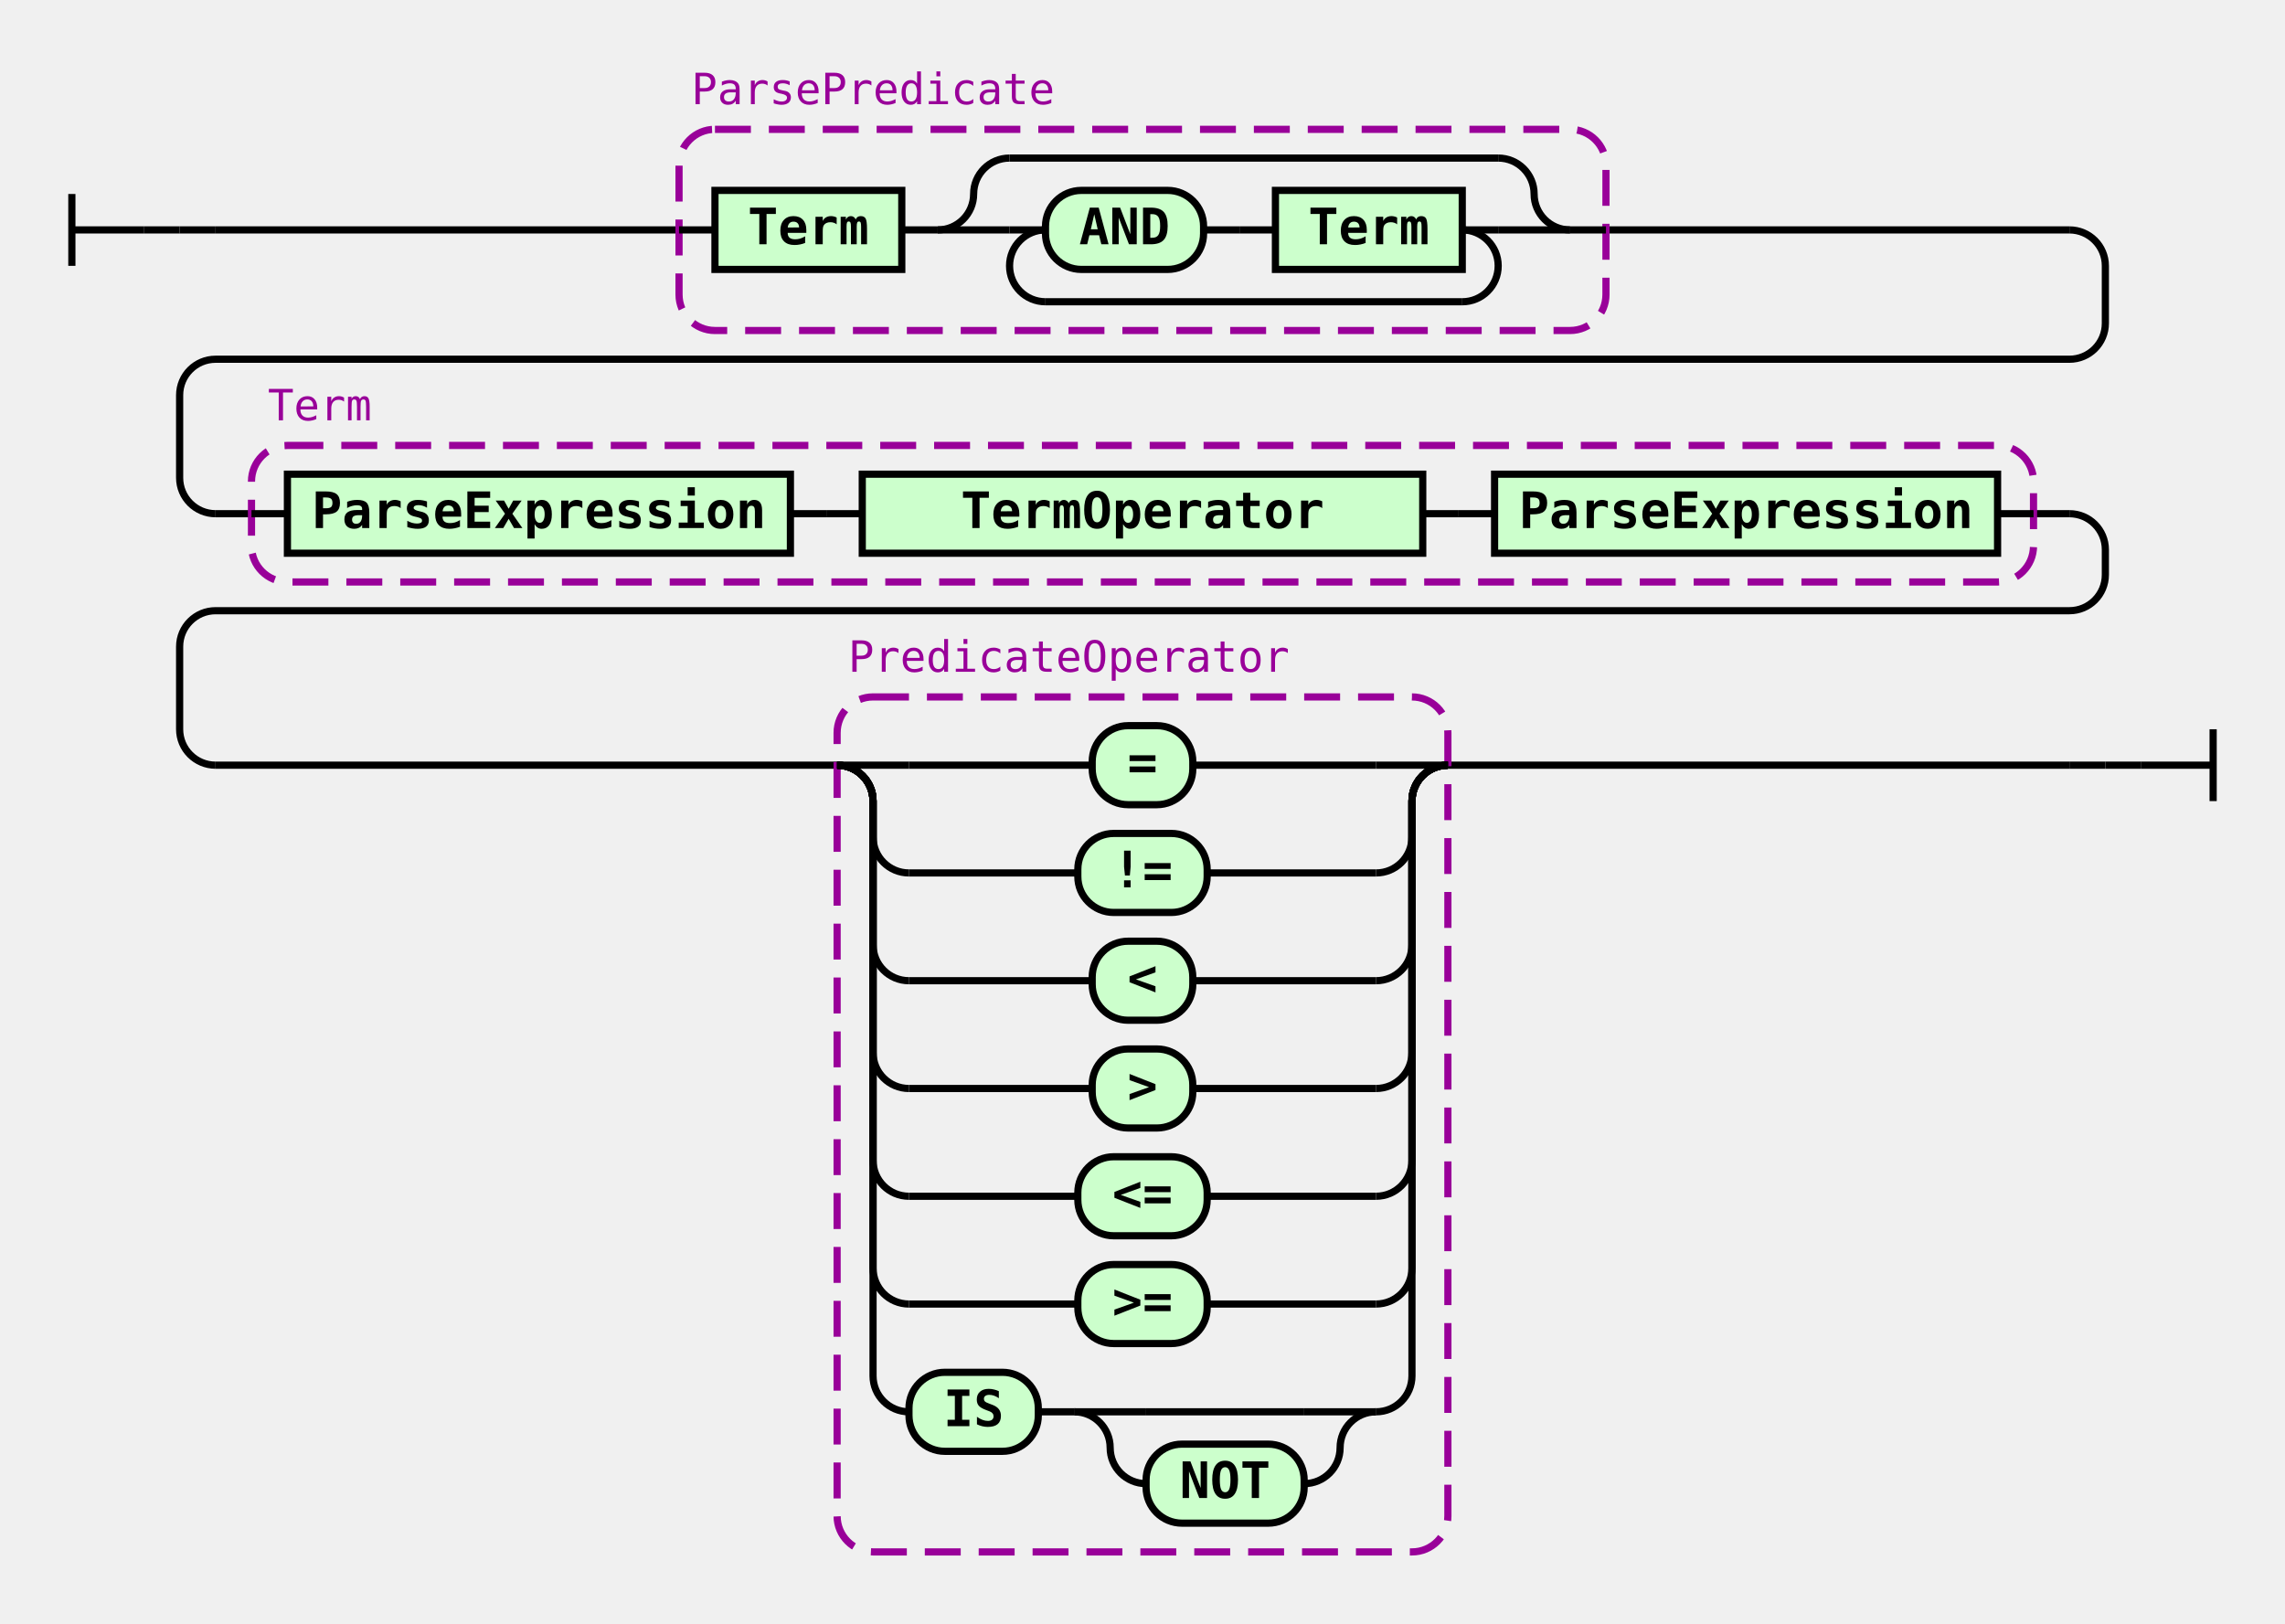
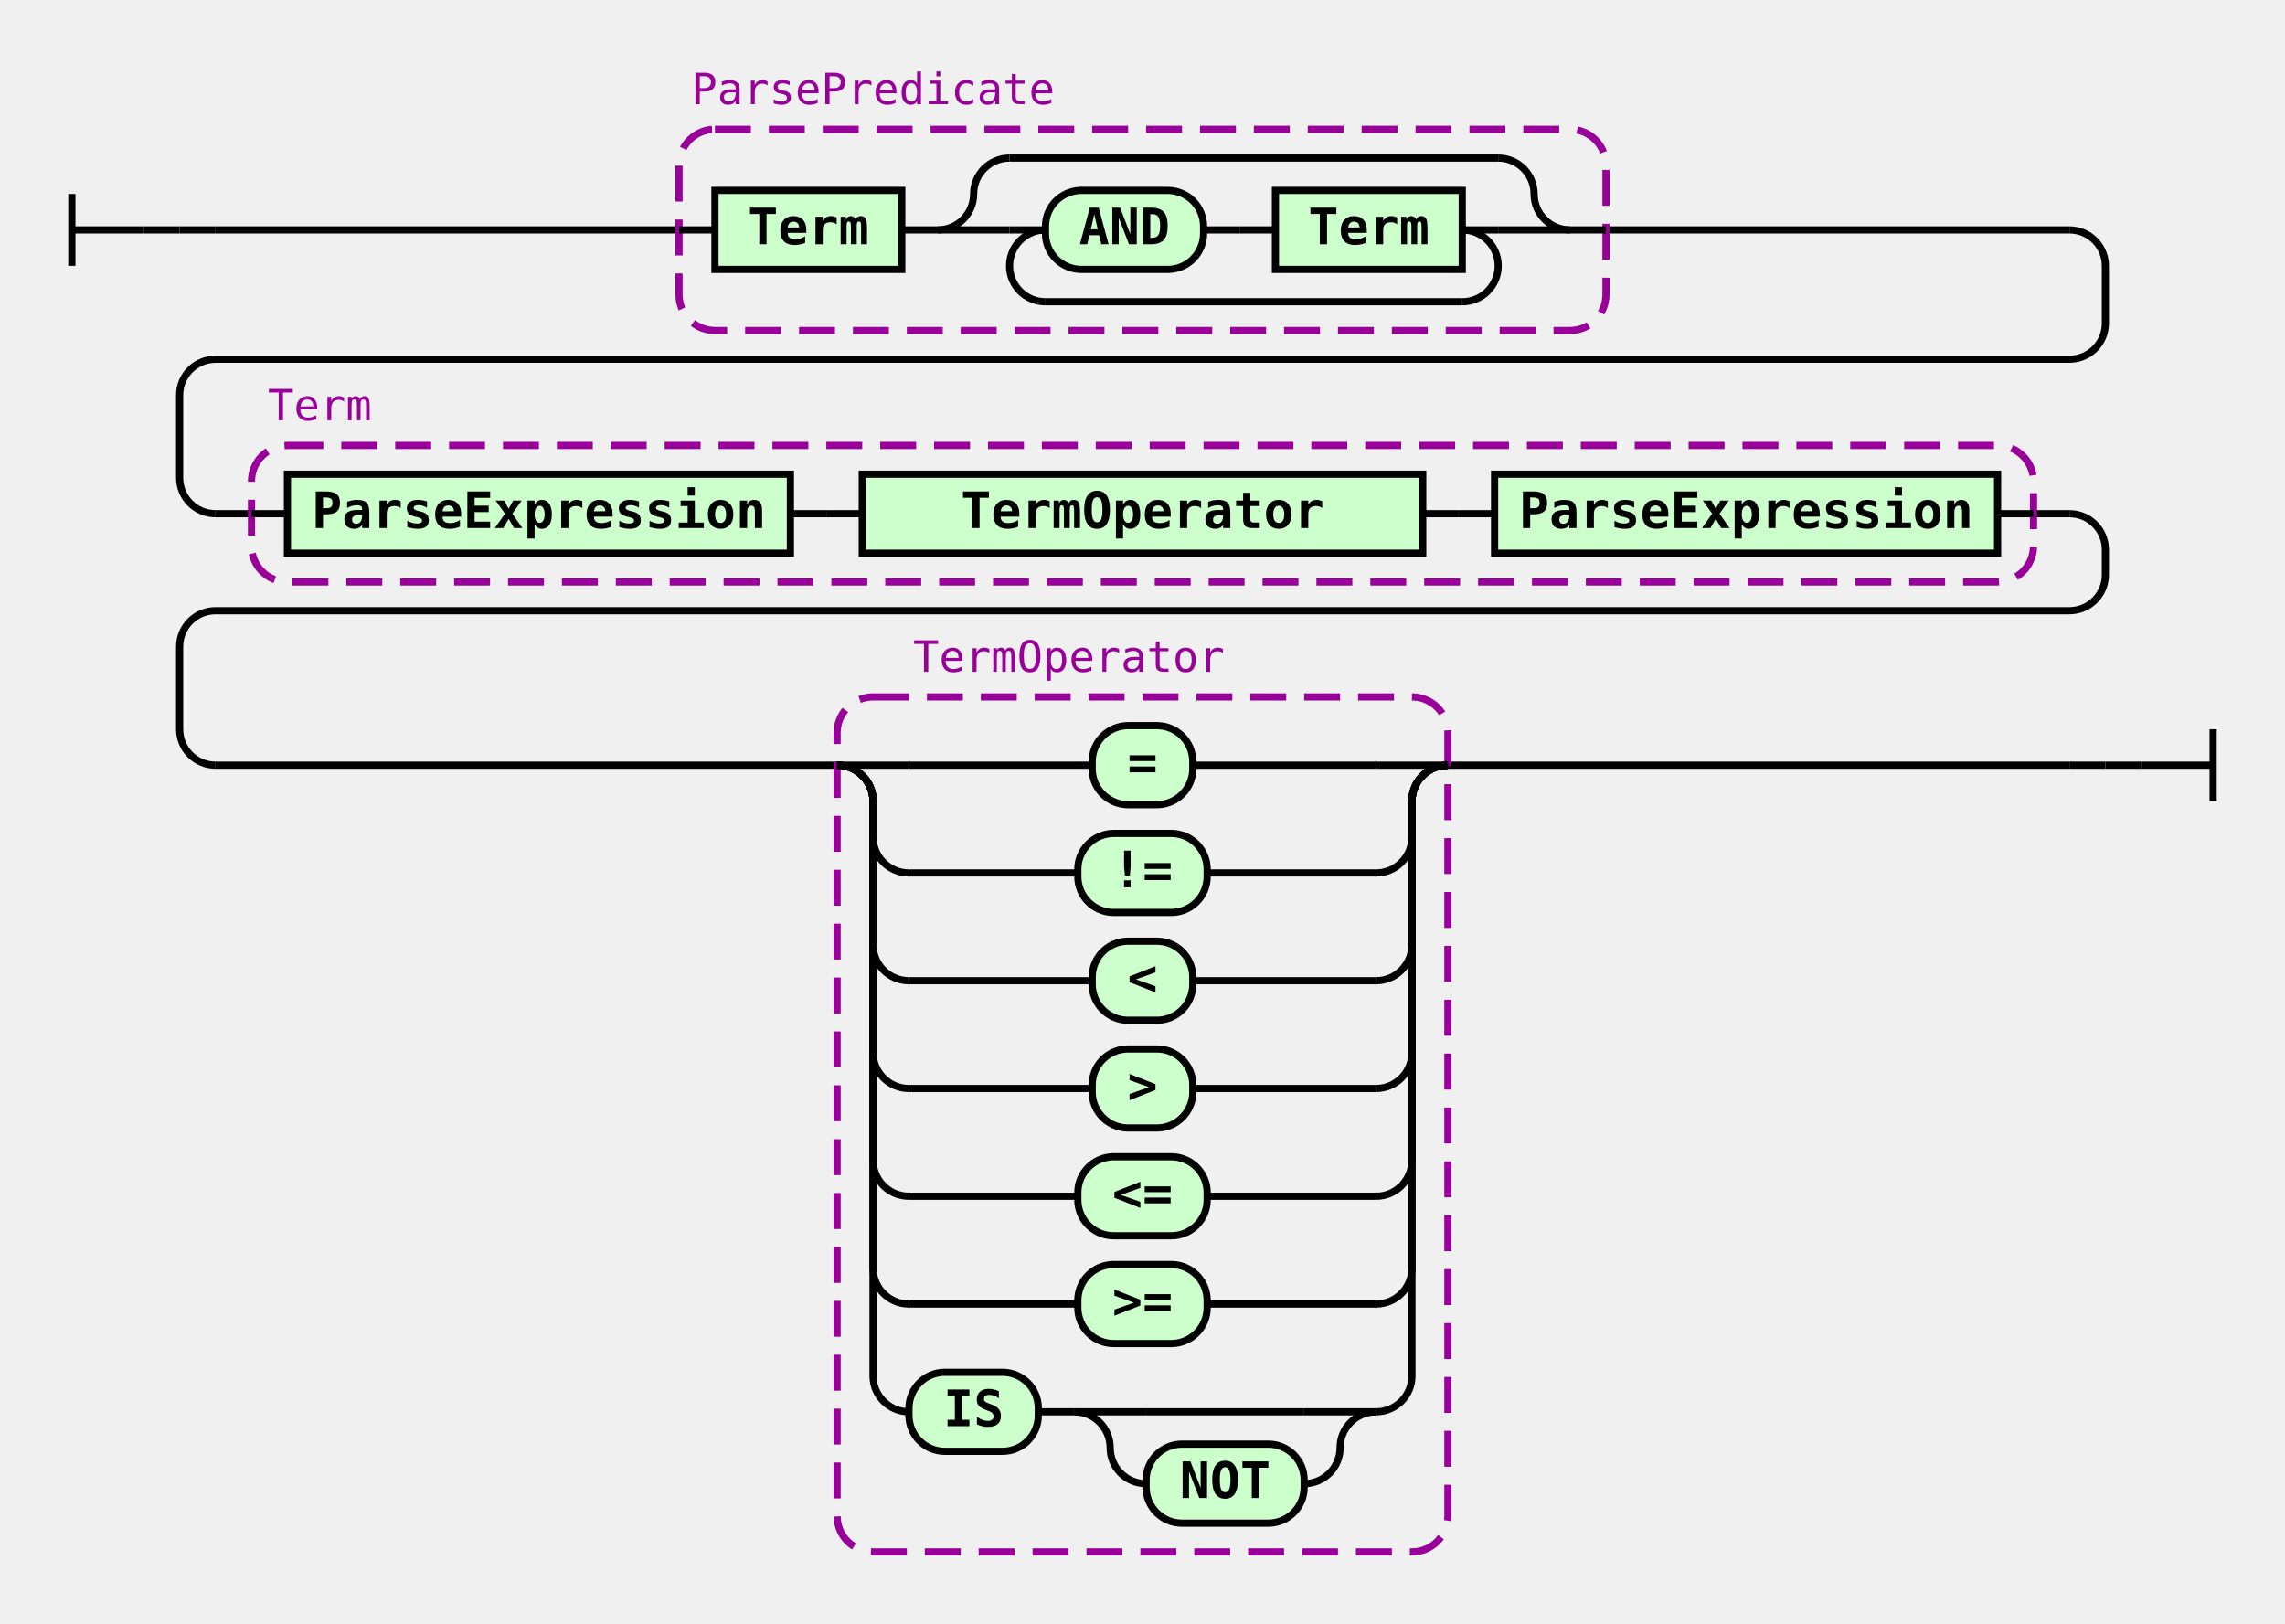
<svg xmlns="http://www.w3.org/2000/svg" class="railroad-diagram" width="636" height="452" viewBox="0 0 636 452">
  <g>
    <g>
      <path d="M20 54v20m0 -10h20" />
    </g>
    <path d="M40 64h10" />
    <g>
      <path d="M50 64h0" />
      <path d="M50 64h10" />
      <g>
        <path d="M60 64h129" />
        <path d="M447 64h129" />
        <rect x="189" y="36" width="258" height="56" rx="10" ry="10" class="group-box" />
        <g>
          <path d="M189 64h10" />
          <path d="M437 64h10" />
          <g class="non-terminal ">
            <path d="M199 64h0" />
            <path d="M251 64h0" />
            <rect x="199" y="53" width="52" height="22" />
            <text x="225" y="68">Term</text>
          </g>
          <path d="M251 64h10" />
          <g>
            <path d="M261 64h0" />
            <path d="M437 64h0" />
            <path d="M261 64a10 10 0 0 0 10 -10v0a10 10 0 0 1 10 -10" />
            <g>
              <path d="M281 44h136" />
            </g>
            <path d="M417 44a10 10 0 0 1 10 10v0a10 10 0 0 0 10 10" />
            <path d="M261 64h20" />
            <g>
              <path d="M281 64h0" />
              <path d="M417 64h0" />
              <path d="M281 64h10" />
              <g>
                <path d="M291 64h0" />
                <path d="M407 64h0" />
                <g class="terminal ">
                  <path d="M291 64h0" />
                  <path d="M335 64h0" />
                  <rect x="291" y="53" width="44" height="22" rx="10" ry="10" />
                  <text x="313" y="68">AND</text>
                </g>
                <path d="M335 64h10" />
                <path d="M345 64h10" />
                <g class="non-terminal ">
                  <path d="M355 64h0" />
                  <path d="M407 64h0" />
                  <rect x="355" y="53" width="52" height="22" />
                  <text x="381" y="68">Term</text>
                </g>
              </g>
              <path d="M407 64h10" />
              <path d="M291 64a10 10 0 0 0 -10 10v0a10 10 0 0 0 10 10" />
              <g>
                <path d="M291 84h116" />
              </g>
              <path d="M407 84a10 10 0 0 0 10 -10v0a10 10 0 0 0 -10 -10" />
            </g>
            <path d="M417 64h20" />
          </g>
        </g>
        <g class="undefined">
          <path d="M189 26h0" />
          <path d="M297 26h0" />
          <text x="243" y="29" class="comment">ParsePredicate</text>
        </g>
      </g>
      <path d="M576 64a10 10 0 0 1 10 10v16a10 10 0 0 1 -10 10h-516a10 10 0 0 0 -10 10v23a10 10 0 0 0 10 10" />
      <g>
        <path d="M60 143h10" />
        <path d="M566 143h10" />
        <rect x="70" y="124" width="496" height="38" rx="10" ry="10" class="group-box" />
        <g>
          <path d="M70 143h10" />
          <path d="M556 143h10" />
          <g class="non-terminal ">
            <path d="M80 143h0" />
            <path d="M220 143h0" />
            <rect x="80" y="132" width="140" height="22" />
            <text x="150" y="147">ParseExpression</text>
          </g>
          <path d="M220 143h10" />
          <path d="M230 143h10" />
          <g class="non-terminal ">
            <path d="M240 143h0" />
            <path d="M396 143h0" />
            <rect x="240" y="132" width="156" height="22" />
            <text x="318" y="147">TermOperator</text>
          </g>
          <path d="M396 143h10" />
          <path d="M406 143h10" />
          <g class="non-terminal ">
            <path d="M416 143h0" />
            <path d="M556 143h0" />
            <rect x="416" y="132" width="140" height="22" />
            <text x="486" y="147">ParseExpression</text>
          </g>
        </g>
        <g class="undefined">
          <path d="M70 114h0" />
          <path d="M108 114h0" />
          <text x="89" y="117" class="comment">Term</text>
        </g>
      </g>
      <path d="M576 143a10 10 0 0 1 10 10v7a10 10 0 0 1 -10 10h-516a10 10 0 0 0 -10 10v23a10 10 0 0 0 10 10" />
      <g>
        <path d="M60 213h173" />
        <path d="M403 213h173" />
        <rect x="233" y="194" width="170" height="238" rx="10" ry="10" class="group-box" />
        <g>
          <path d="M233 213h0" />
          <path d="M403 213h0" />
          <path d="M233 213h20" />
          <g class="terminal ">
            <path d="M253 213h51" />
            <path d="M332 213h51" />
            <rect x="304" y="202" width="28" height="22" rx="10" ry="10" />
            <text x="318" y="217">=</text>
          </g>
          <path d="M383 213h20" />
          <path d="M233 213a10 10 0 0 1 10 10v10a10 10 0 0 0 10 10" />
          <g class="terminal ">
            <path d="M253 243h47" />
            <path d="M336 243h47" />
            <rect x="300" y="232" width="36" height="22" rx="10" ry="10" />
            <text x="318" y="247">!=</text>
          </g>
          <path d="M383 243a10 10 0 0 0 10 -10v-10a10 10 0 0 1 10 -10" />
          <path d="M233 213a10 10 0 0 1 10 10v40a10 10 0 0 0 10 10" />
          <g class="terminal ">
            <path d="M253 273h51" />
            <path d="M332 273h51" />
            <rect x="304" y="262" width="28" height="22" rx="10" ry="10" />
            <text x="318" y="277">&lt;</text>
          </g>
          <path d="M383 273a10 10 0 0 0 10 -10v-40a10 10 0 0 1 10 -10" />
          <path d="M233 213a10 10 0 0 1 10 10v70a10 10 0 0 0 10 10" />
          <g class="terminal ">
            <path d="M253 303h51" />
            <path d="M332 303h51" />
            <rect x="304" y="292" width="28" height="22" rx="10" ry="10" />
            <text x="318" y="307">&gt;</text>
          </g>
          <path d="M383 303a10 10 0 0 0 10 -10v-70a10 10 0 0 1 10 -10" />
          <path d="M233 213a10 10 0 0 1 10 10v100a10 10 0 0 0 10 10" />
          <g class="terminal ">
            <path d="M253 333h47" />
            <path d="M336 333h47" />
            <rect x="300" y="322" width="36" height="22" rx="10" ry="10" />
            <text x="318" y="337">&lt;=</text>
          </g>
          <path d="M383 333a10 10 0 0 0 10 -10v-100a10 10 0 0 1 10 -10" />
          <path d="M233 213a10 10 0 0 1 10 10v130a10 10 0 0 0 10 10" />
          <g class="terminal ">
            <path d="M253 363h47" />
            <path d="M336 363h47" />
            <rect x="300" y="352" width="36" height="22" rx="10" ry="10" />
            <text x="318" y="367">&gt;=</text>
          </g>
          <path d="M383 363a10 10 0 0 0 10 -10v-130a10 10 0 0 1 10 -10" />
          <path d="M233 213a10 10 0 0 1 10 10v160a10 10 0 0 0 10 10" />
          <g>
            <path d="M253 393h0" />
            <path d="M383 393h0" />
            <g class="terminal ">
              <path d="M253 393h0" />
              <path d="M289 393h0" />
              <rect x="253" y="382" width="36" height="22" rx="10" ry="10" />
              <text x="271" y="397">IS</text>
            </g>
            <path d="M289 393h10" />
            <g>
              <path d="M299 393h0" />
              <path d="M383 393h0" />
              <path d="M299 393h20" />
              <g>
                <path d="M319 393h44" />
              </g>
              <path d="M363 393h20" />
              <path d="M299 393a10 10 0 0 1 10 10v0a10 10 0 0 0 10 10" />
              <g class="terminal ">
                <path d="M319 413h0" />
                <path d="M363 413h0" />
                <rect x="319" y="402" width="44" height="22" rx="10" ry="10" />
                <text x="341" y="417">NOT</text>
              </g>
              <path d="M363 413a10 10 0 0 0 10 -10v0a10 10 0 0 1 10 -10" />
            </g>
          </g>
          <path d="M383 393a10 10 0 0 0 10 -10v-160a10 10 0 0 1 10 -10" />
        </g>
        <g class="undefined">
          <path d="M233 184h0" />
          <path d="M362 184h0" />
-           <text x="297.5" y="187" class="comment">PredicateOperator</text>
+           <text x="297.5" y="187" class="comment">TermOperator</text>
        </g>
      </g>
      <path d="M576 213h10" />
      <path d="M586 213h0" />
    </g>
    <path d="M586 213h10" />
    <path d="M 596 213 h 20 m 0 -10 v 20" />
  </g>
  <style>
    svg.railroad-diagram {
        background-color: white;
    }
    svg.railroad-diagram path {
        stroke-width: 2;
        stroke: black;
        fill: rgba(0, 0, 0, 0);
    }
    svg.railroad-diagram text.diagram-text {
        font-size: 12px;
    }
    svg.railroad-diagram text.diagram-arrow {
        font-size: 16px;
    }
    svg.railroad-diagram text.label {
        text-anchor: start;
    }
    svg.railroad-diagram text.comment {
        font: normal 12px monospace;
        fill: #990099;
    }
    svg.railroad-diagram rect.group-box {
        stroke: #990099;
        stroke-dasharray: 10 5;
        fill: none;
    }
    svg.railroad-diagram path.diagram-text {
        stroke-width: 2;
        stroke: black;
        fill: white;
        cursor: help;
    }
    svg.railroad-diagram g.diagram-text:hover path.diagram-text {
        fill: #eeeeee;
    }
    svg.railroad-diagram rect {
        stroke-width: 2;
        stroke: black;
        fill: #ccffcc;
    }
    svg.railroad-diagram text {
        font: bold 14px monospace;
        text-anchor: middle;
        white-space: pre;
    }
    svg.railroad-diagram g.optional-path rect {
        fill: #ccffff;
    }
    svg.railroad-diagram g.optional-path text {
        font-style: italic;
        font-weight: 100;
    }
    svg.railroad-diagram g.recurring-path rect {
        fill: #ffffcc;
    }
    svg.railroad-diagram g.recurring-path text {
        font-style: italic;
    }
    svg.railroad-diagram g.unhappy-path rect {
        fill: #ffcccc;
    }
    svg.railroad-diagram g.unhappy-path text {
        font-variant: small-caps;
    
    }
    
    @media (prefers-color-scheme: dark) {
        .day.dark-scheme {
            background: #333333;
            color: white;
        }
        .night.dark-scheme {
            background: black;
            color: #dddddd;
        }
    }
    
    @media (prefers-color-scheme: light) {
        svg.railroad-diagram {
            background-color: white;
        }
        svg.railroad-diagram path {
            stroke: black;
            fill: rgba(0, 0, 0, 0);
        }
        svg.railroad-diagram text.comment {
            fill: #990099;
        }
        svg.railroad-diagram rect {
            stroke: black;
            fill: #ccffcc;
        }
        svg.railroad-diagram rect.group-box {
            stroke: #990099;
        }
        svg.railroad-diagram path.diagram-text {
            stroke: black;
            fill: white;
        }
        svg.railroad-diagram g.diagram-text:hover path.diagram-text {
            fill: #eeeeee;
        }
        svg.railroad-diagram g.optional-path rect {
            fill: #ccffff;
        }
        svg.railroad-diagram g.recurring-path rect {
            fill: #ffffcc;
        }
        svg.railroad-diagram g.unhappy-path rect {
            fill: #ffcccc;
        }
    }
    
    @media (prefers-color-scheme: dark) {
        svg.railroad-diagram {
            background-color: #1e2129;
        }
        svg.railroad-diagram path {
            stroke: silver;
            fill: rgba(0, 0, 0, 0);
        }
        svg.railroad-diagram text {
            fill: whitesmoke;
        }
        svg.railroad-diagram text.comment {
            fill: #990099;
        }
        svg.railroad-diagram rect {
            stroke: silver;
            fill: #009900;
        }
        svg.railroad-diagram rect.group-box {
            stroke: #990099;
        }
        svg.railroad-diagram path.diagram-text {
            stroke: silver;
            fill: darkslategrey;
        }
        svg.railroad-diagram g.diagram-text:hover path.diagram-text {
            fill: dimgray;
        }
        svg.railroad-diagram g.optional-path rect {
            fill: #009999;
        }
        svg.railroad-diagram g.recurring-path rect {
            fill: #999900;
        }
        svg.railroad-diagram g.unhappy-path rect {
            fill: #990033;
        }
    }
  &lt;/style&gt;
&lt;/svg&gt;
    </style>
</svg>
